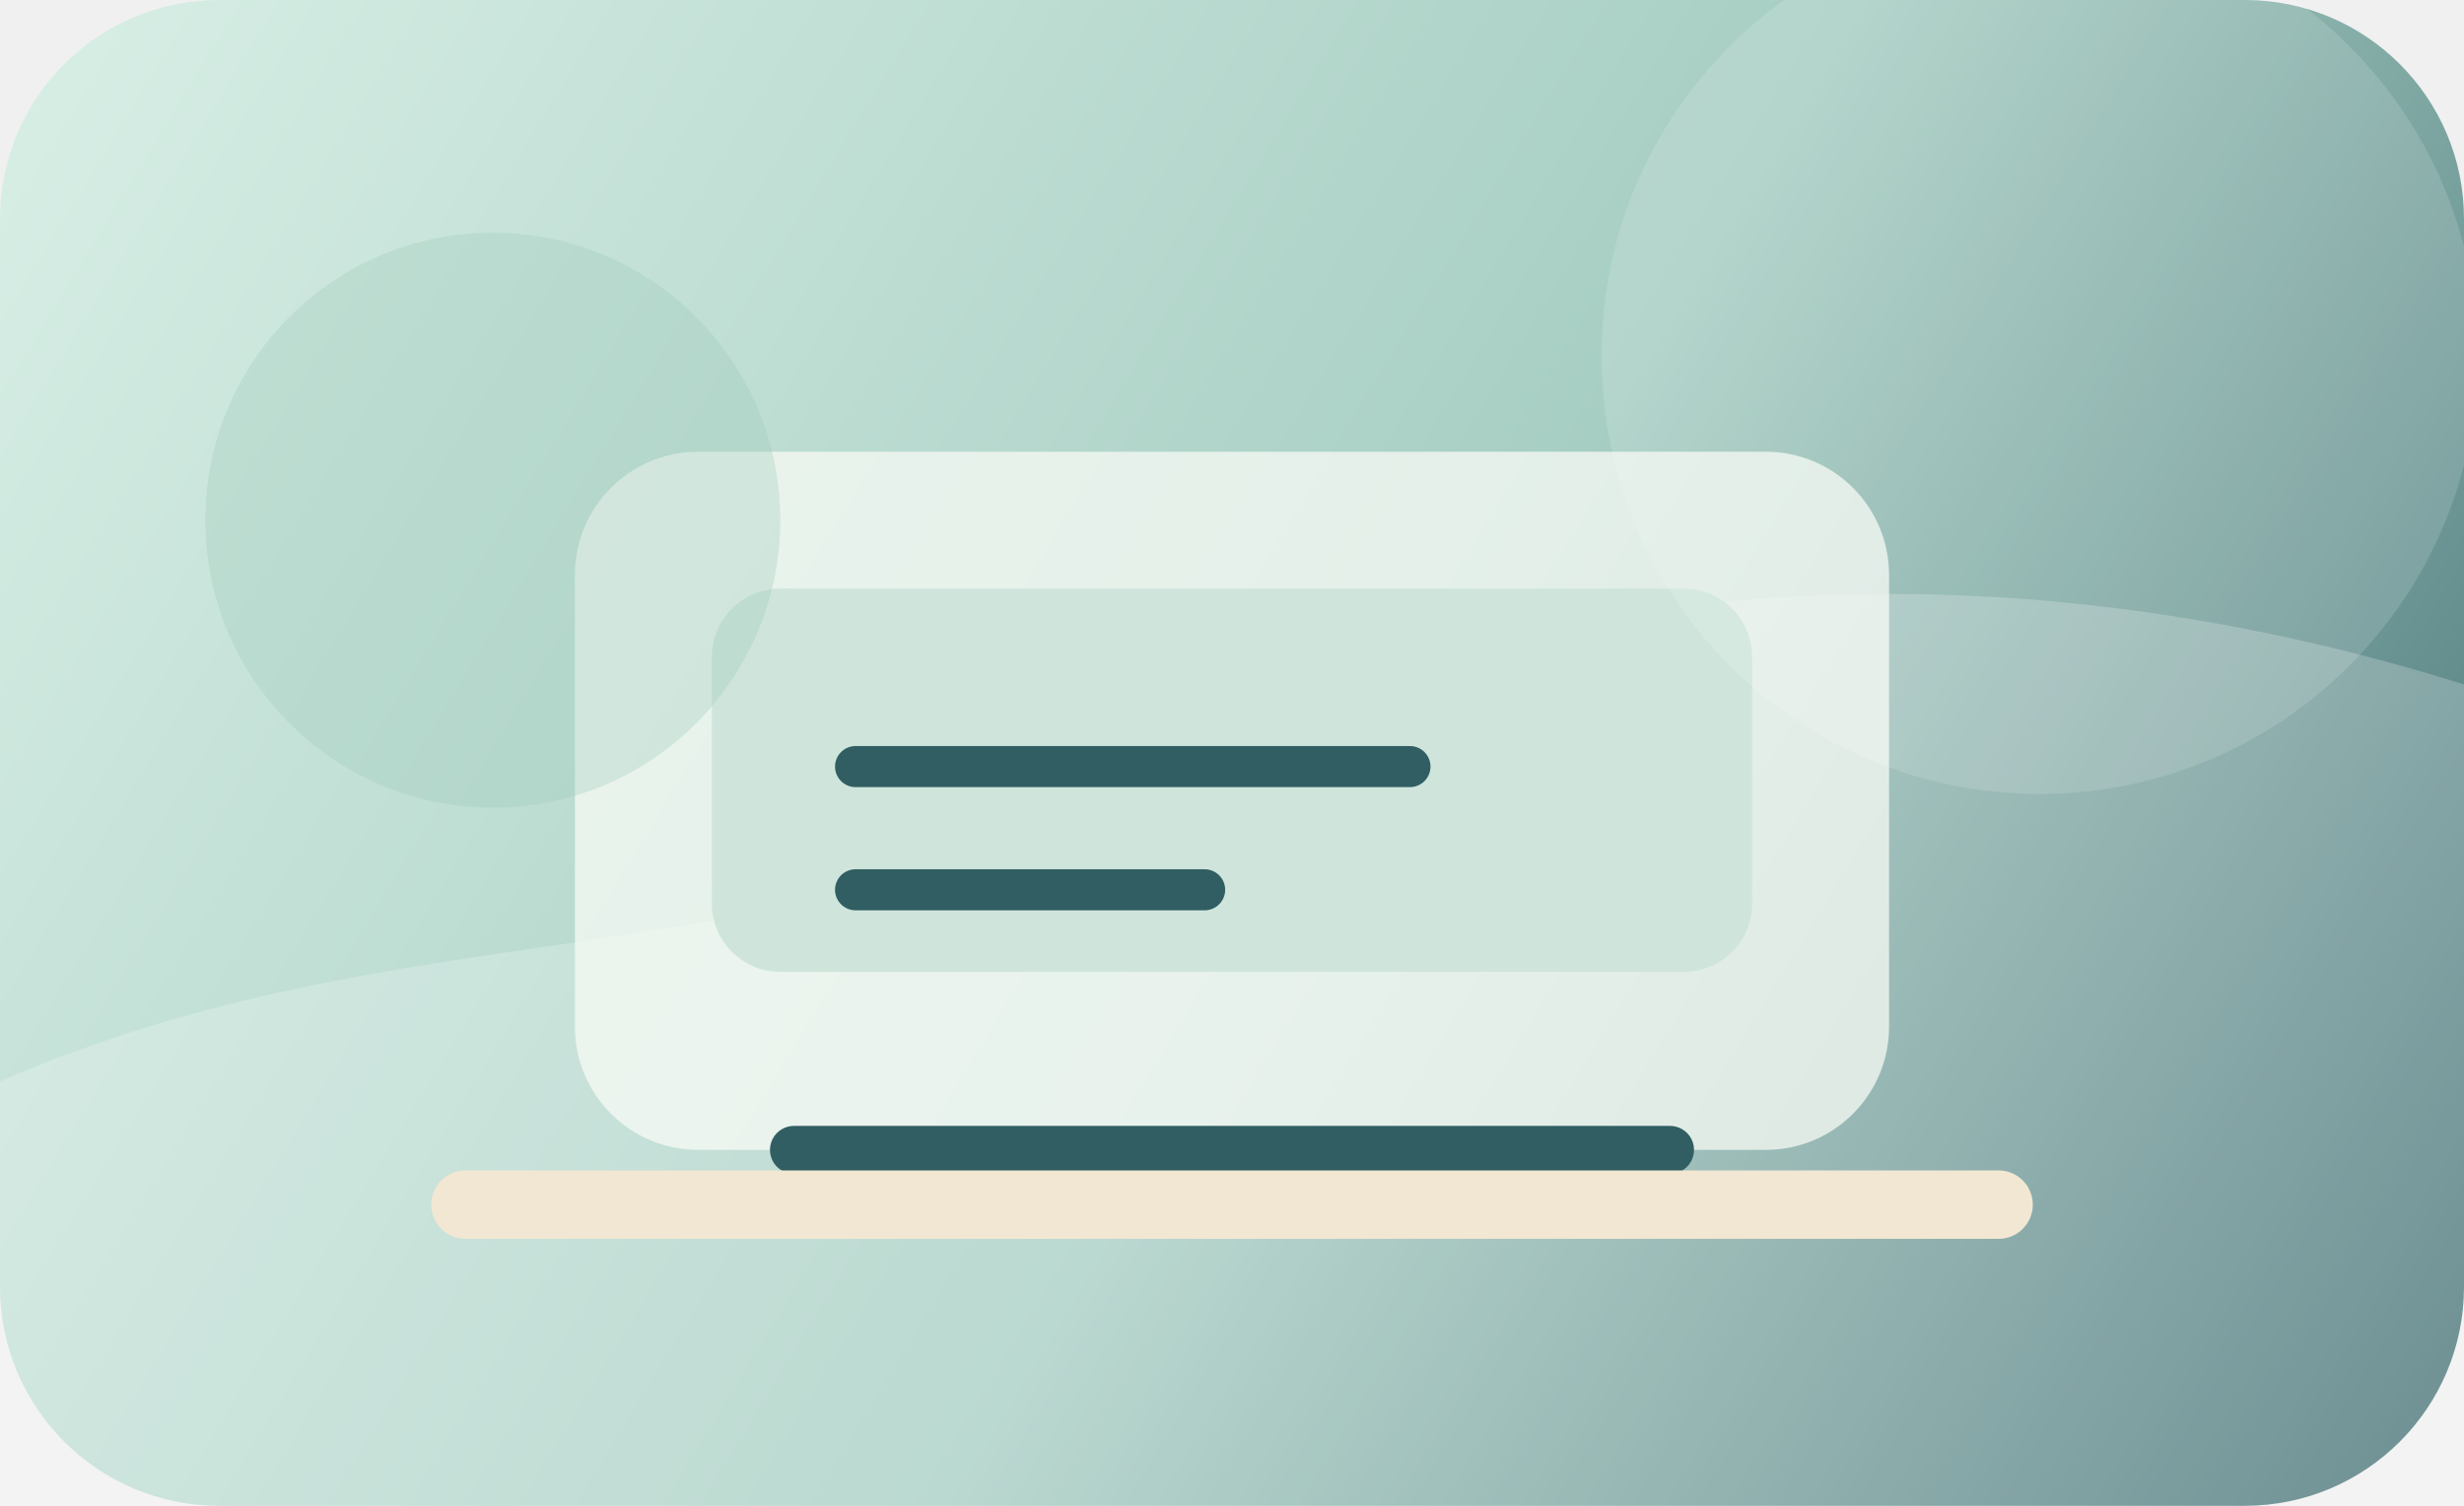
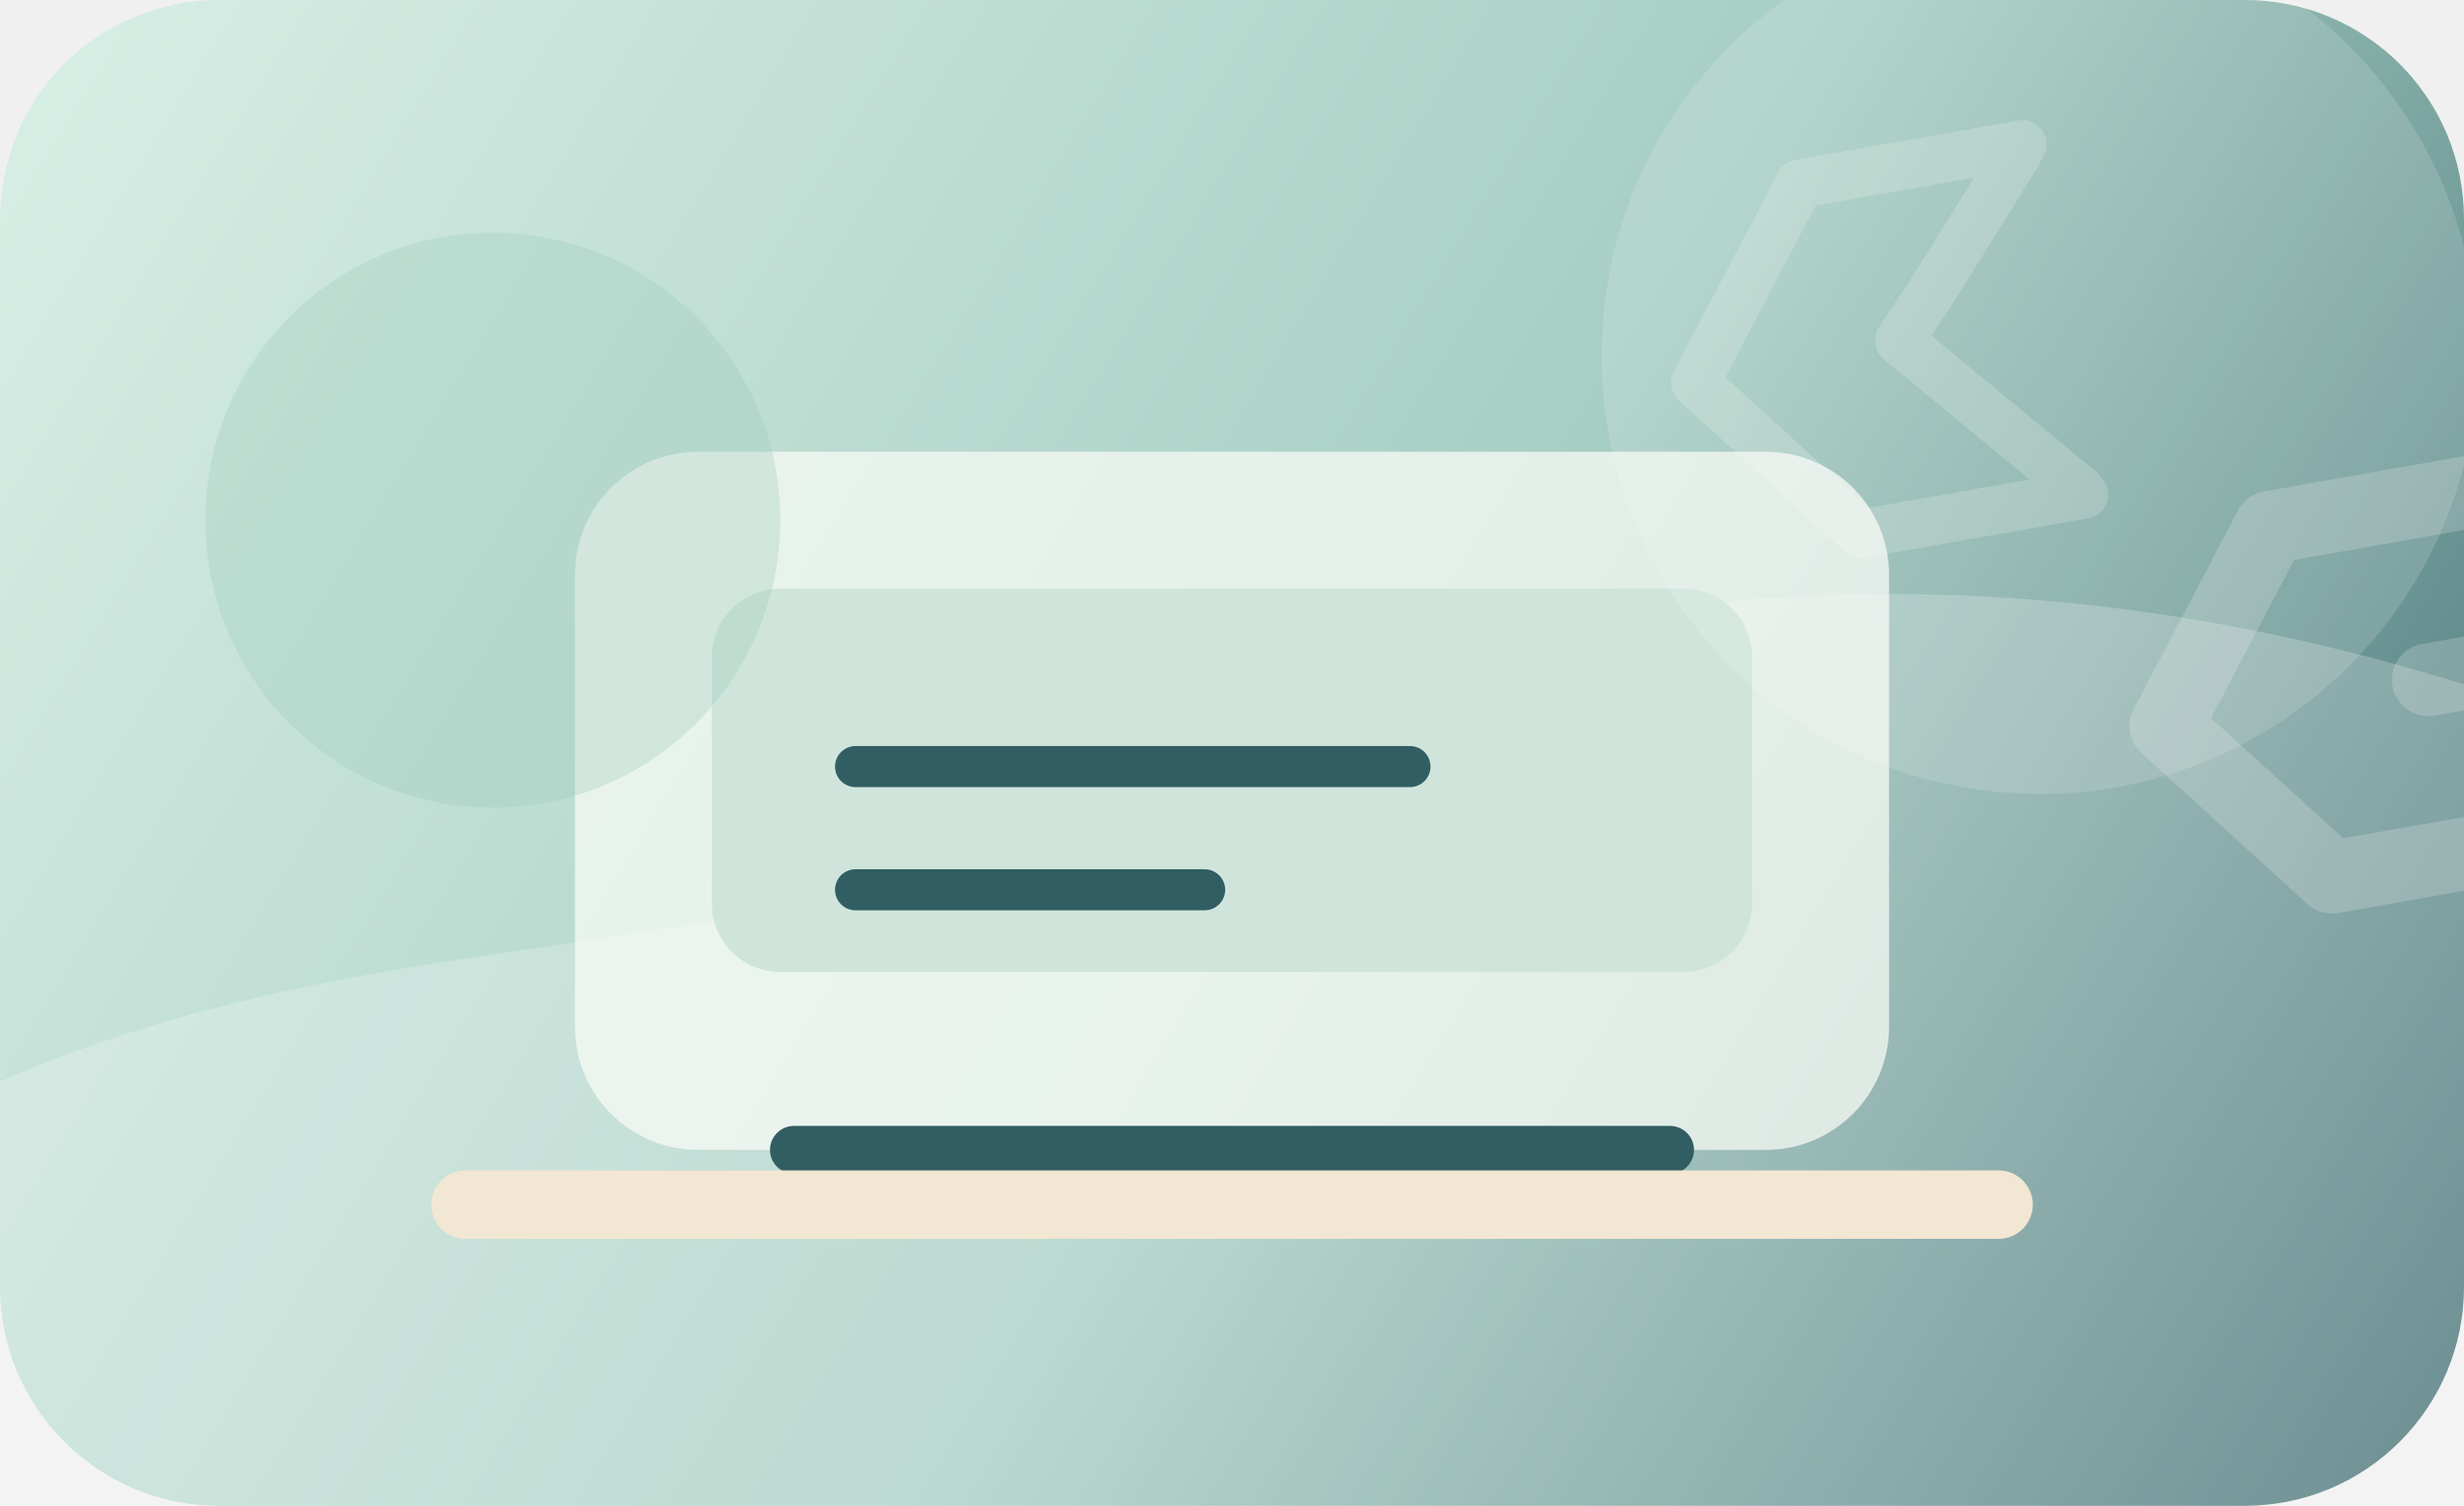
<svg xmlns="http://www.w3.org/2000/svg" width="360" height="220" viewBox="0 0 360 220" fill="none">
  <rect width="360" height="220" rx="32" fill="url(#conference_bg)" />
  <path d="M0 158C60 132 112 144 166 114C220 84 290 78 360 100V220H0V158Z" fill="#FFFFFF" fill-opacity="0.22" />
  <rect x="84" y="66" width="192" height="102" rx="18" fill="#F8FBF6" fill-opacity="0.74" />
  <rect x="104" y="86" width="152" height="56" rx="10" fill="#CFE5DC" />
  <path d="M125 112H206" stroke="#315E62" stroke-width="6" stroke-linecap="round" />
  <path d="M125 130H176" stroke="#315E62" stroke-width="6" stroke-linecap="round" />
  <path d="M116 168H244" stroke="#315E62" stroke-width="7" stroke-linecap="round" />
  <circle cx="72" cy="76" r="42" fill="#9CC8BA" fill-opacity="0.32" />
  <circle cx="298" cy="52" r="64" fill="#FFFFFF" fill-opacity="0.14" />
  <path d="M68 176H292" stroke="#F2E7D2" stroke-width="10" stroke-linecap="round" />
+   <g opacity="0.20" transform="translate(216 -10) rotate(-10 70 50) scale(1.18)">
+     <path d="M70 28H42L25 50L42 72H70M50.788 49.279L69.663 71.394M69.212 29.038L55.524 44.251L50.827 49.171" stroke="#F8FBF6" stroke-width="6" stroke-linejoin="round" stroke-linecap="round" fill="none" />
+     <g transform="translate(50 52)">
+       <path d="M70 28H42L25 50L42 72H70M58 50H80" stroke="#F8FBF6" stroke-width="9" stroke-linejoin="round" stroke-linecap="round" fill="none" />
+       <circle cx="80" cy="50" r="4.5" fill="#F8FBF6" />
+     </g>
+   </g>
  <defs>
    <linearGradient id="conference_bg" x1="0" y1="0" x2="360" y2="220" gradientUnits="userSpaceOnUse">
      <stop stop-color="#D9EFE6" />
      <stop offset="0.55" stop-color="#A7CEC3" />
      <stop offset="1" stop-color="#426E73" />
    </linearGradient>
  </defs>
</svg>
